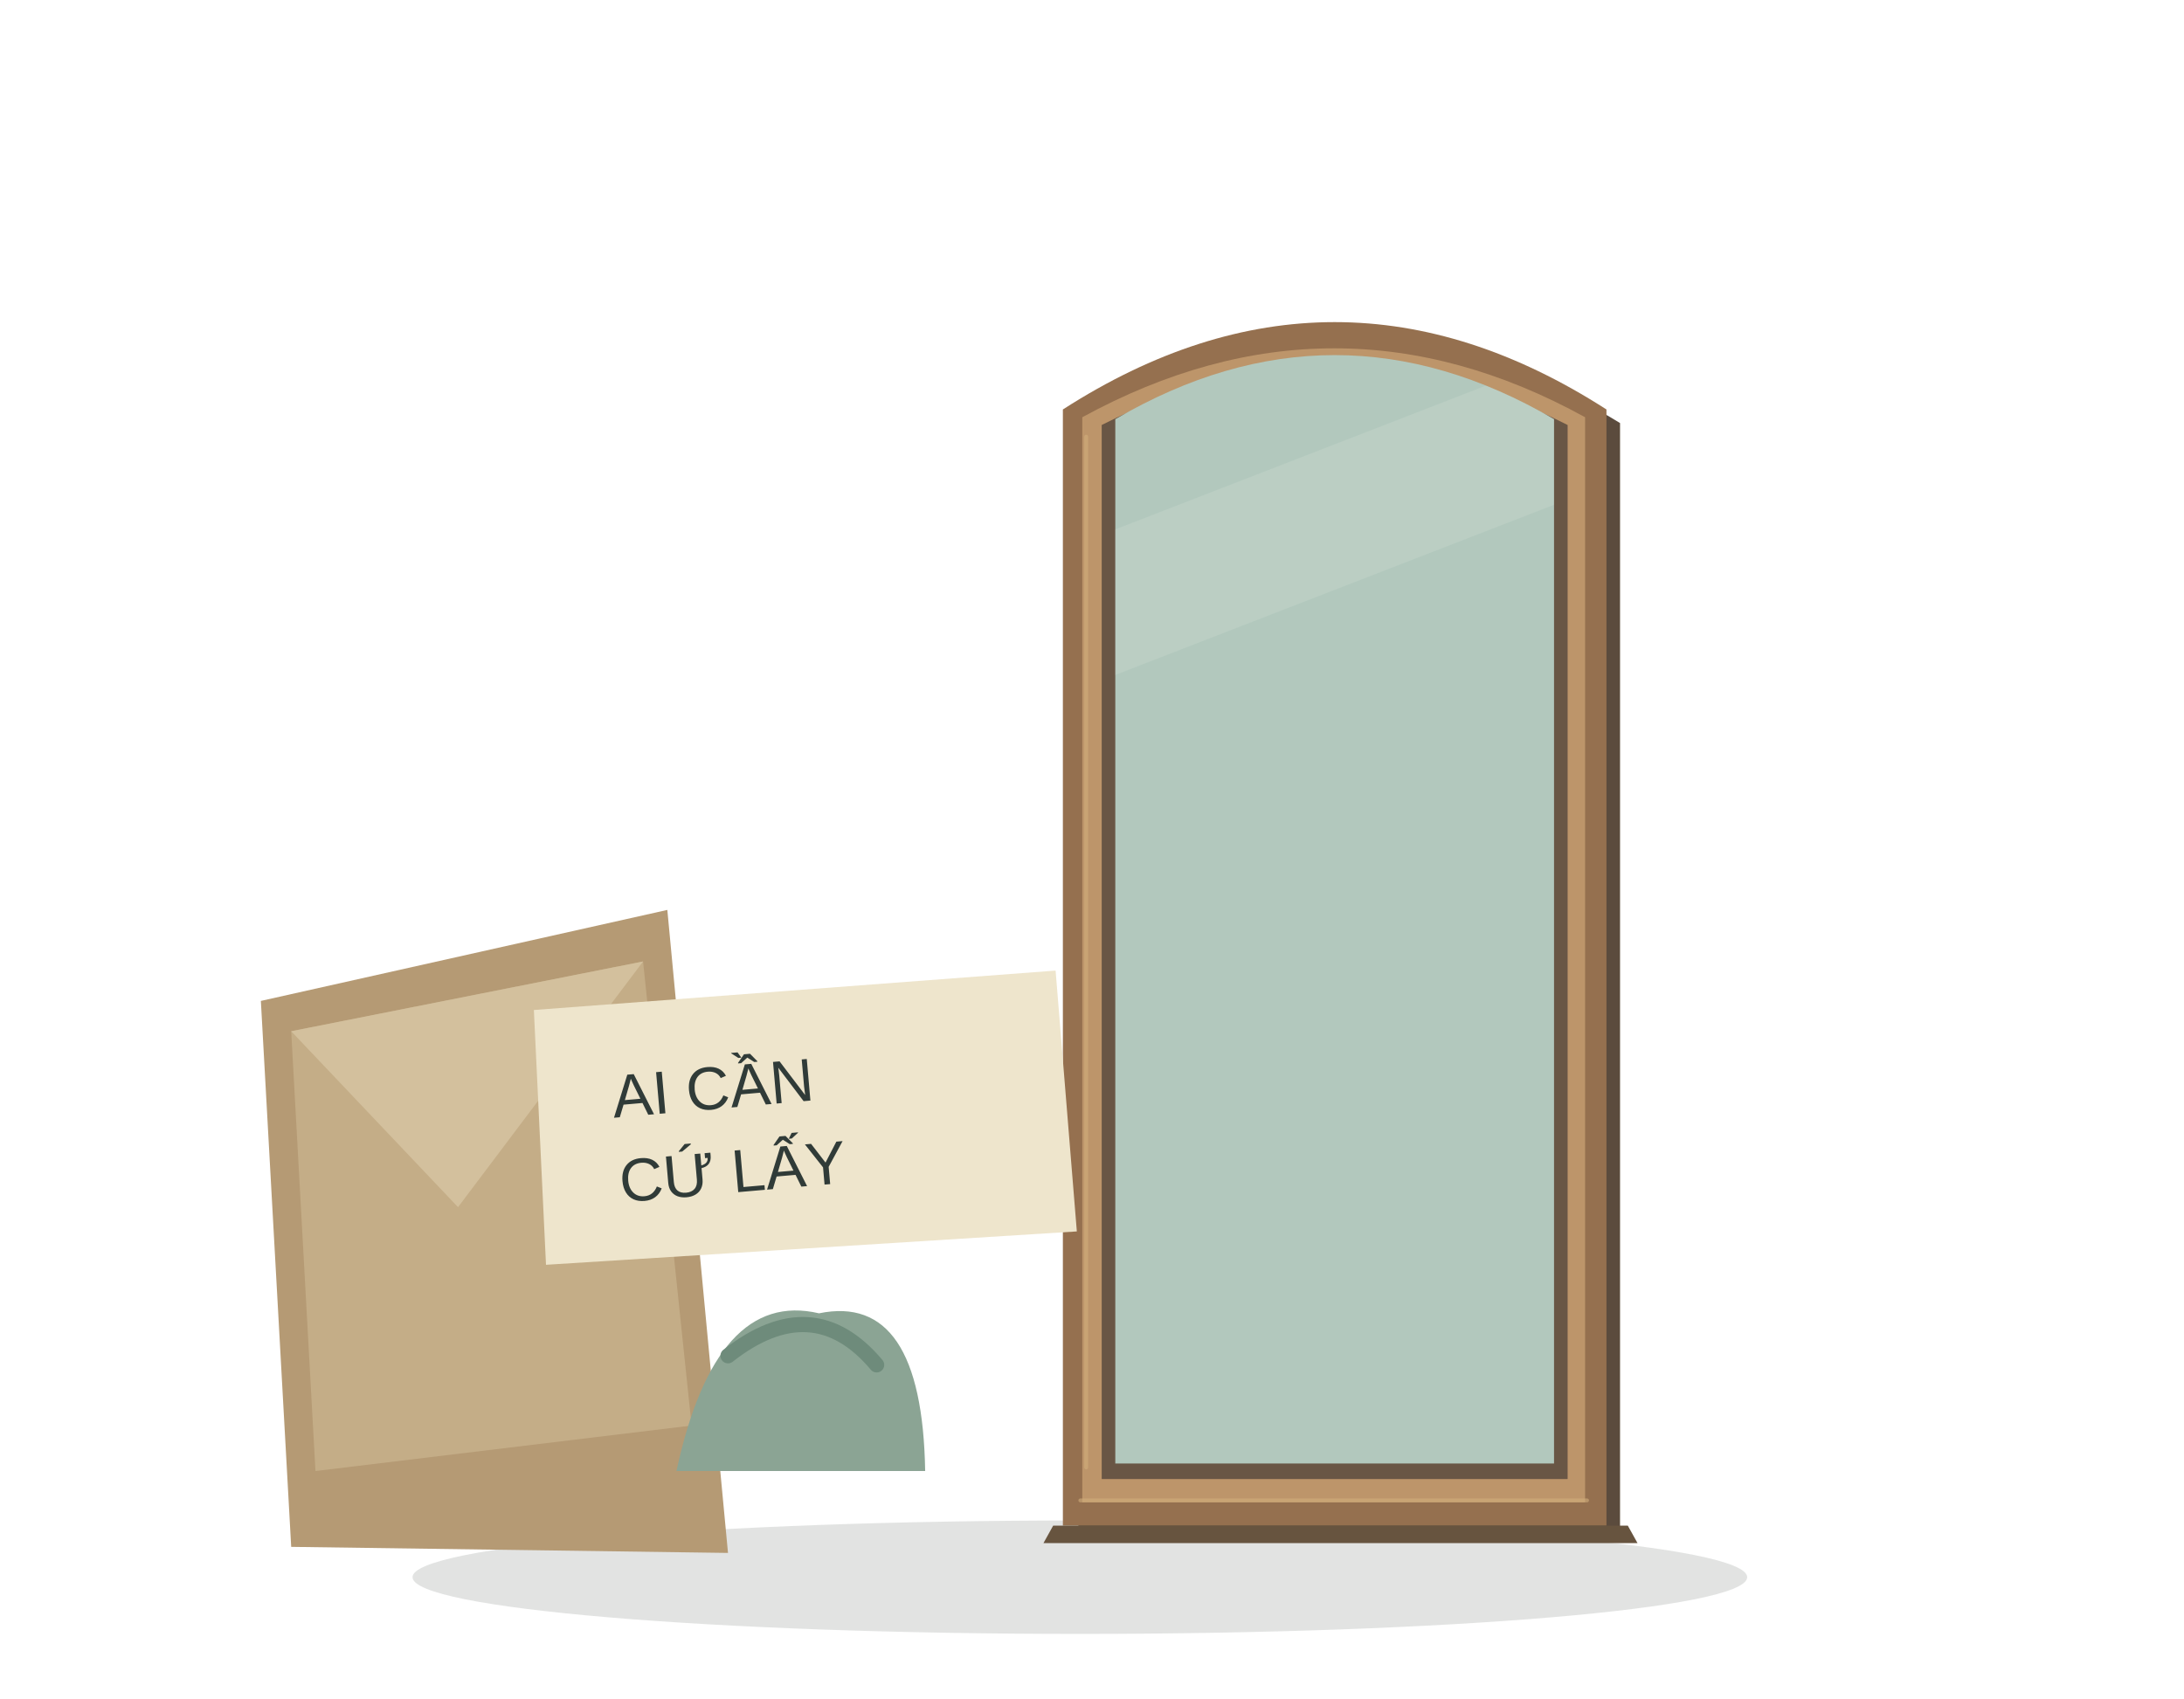
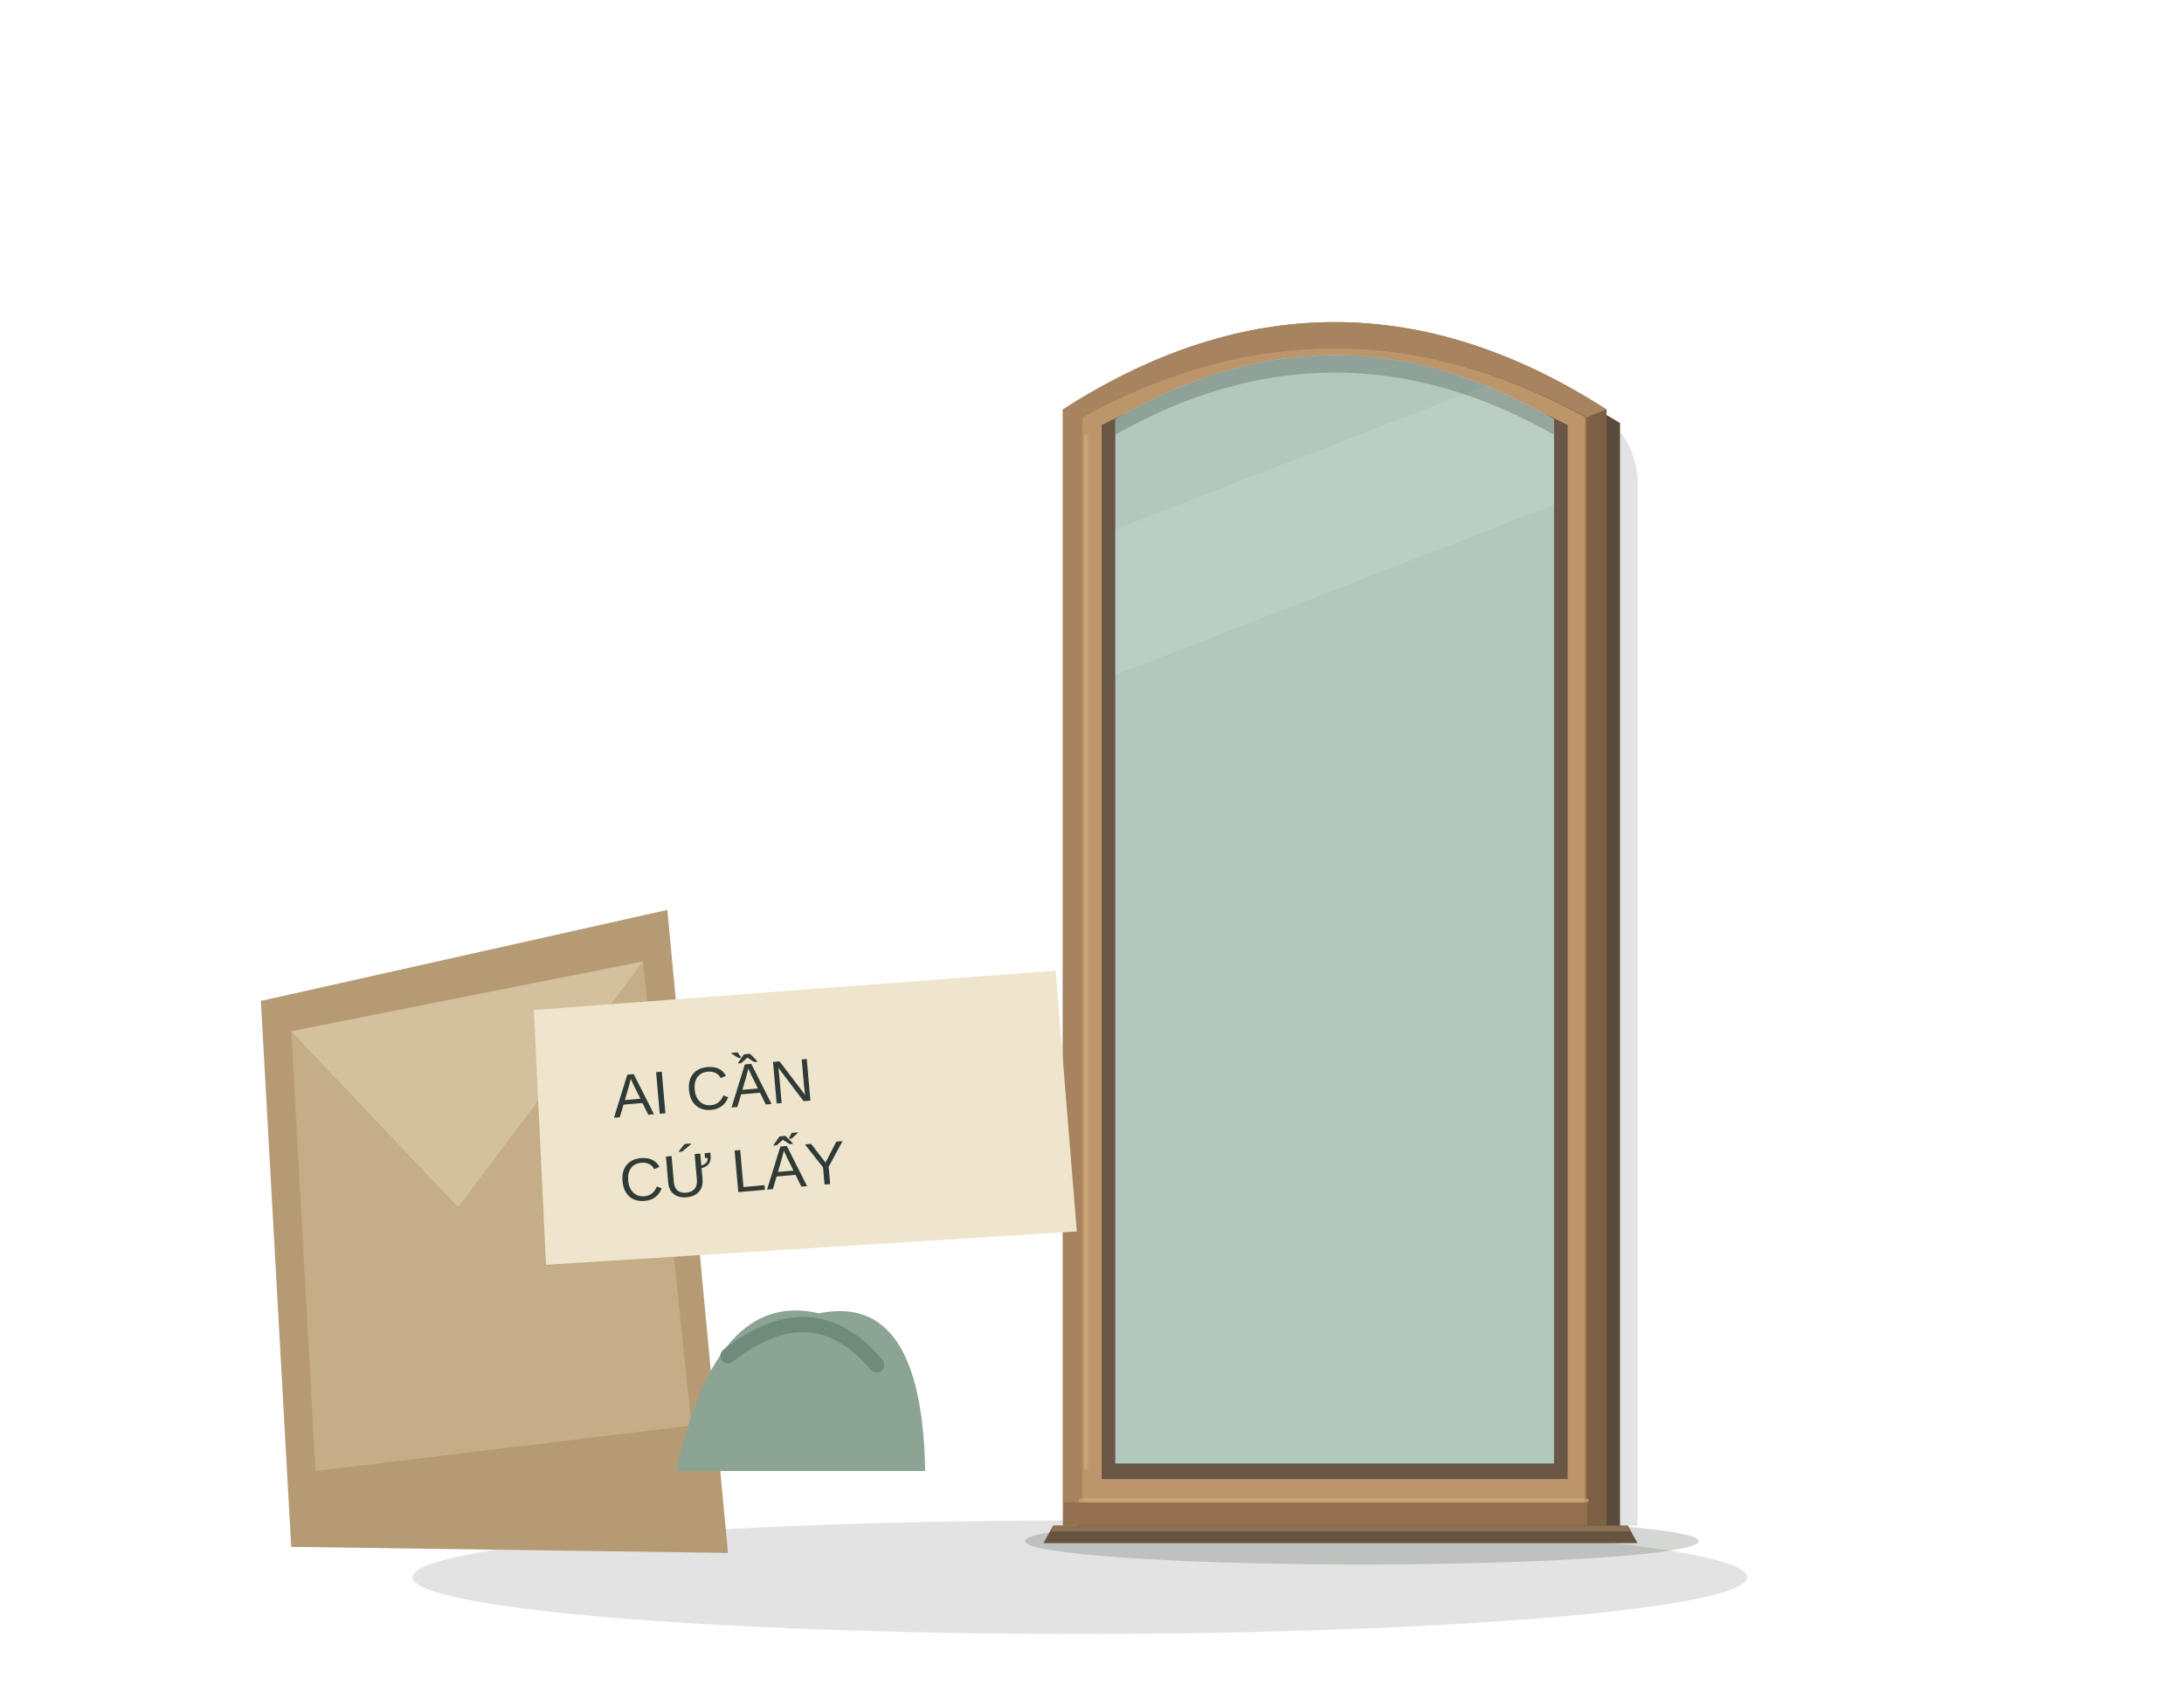
<svg xmlns="http://www.w3.org/2000/svg" width="720" height="560" viewBox="0 0 720 560" role="img" aria-label="Góc đồ cho tặng" stroke-linecap="round" stroke-linejoin="round">
  <g transform="translate(356 503)">
    <g data-scene="goc-do-tang">
      <ellipse cx="0" cy="17" rx="220" ry="18.7" fill="#3c463d" opacity="0.15" />
      <path d="M-270-173L-136-203-116 9-260 7Z" fill="#b59a74" />
      <path d="M-260-163L-144-186-128-33-252-18Z" fill="#c4ad87" />
      <path d="M-260-163L-205-105-144-186" fill="#d3c09d" />
      <g transform="translate(84 0) scale(.64)">
        <g data-layer="mirror" data-anchor="floor:0,0" transform="translate(-140 -640)">
          <defs>
            <clipPath id="hs02-R5-glass">
              <path d="M27 70Q140 4 253 70V608H27Z" />
            </clipPath>
            <filter id="hs02-R5-water" x="-10%" y="-10%" width="120%" height="120%">
              <feTurbulence type="fractalNoise" baseFrequency="0.014 .027" numOctaves="1" seed="7" />
              <feDisplacementMap in="SourceGraphic" scale="0" xChannelSelector="R" yChannelSelector="G" />
            </filter>
          </defs>
+           <ellipse cx="154" cy="648" rx="173.6" ry="12" fill="#2c362f" opacity="0.2" />
+           <path d="M280 70Q294 80 296 100V640H280Z" fill="#2c362f" opacity="0.14" />
          <path d="M8 72Q140 -18 287 72V644H8Z" fill="#5b4b3d" />
          <path d="M0 65Q140 -25 280 65V640H0Z" fill="#95704f" />
+           <path d="M0 65Q140 -25 280 65L270 69Q140 -2 10 69V628H0Z" fill="#a78360" />
+           <path d="M280 65V640H270V69Z" fill="#7c5f45" />
          <path d="M10 69Q140 -2 269 69V628H10Z" fill="#bd956a" />
          <path d="M20 73Q140 12 260 73V616H20Z" fill="#695645" />
          <g clip-path="url(#hs02-R5-glass)">
            <rect width="280" height="640" fill="#b2c8bd" />
            <g data-layer="reflection" />
            <path d="M-20 145L310 17V92L-20 220Z" fill="#eef4e9" opacity="0.14" />
+             <path d="M27 70Q140 4 253 70V78Q140 14 27 78Z" fill="#4c5d55" opacity="0.35" />
          </g>
          <path d="M9 627H270M12 79V610" stroke="#d1ad7c" stroke-width="2" opacity="0.6" />
          <path d="M-5 640H291L296 649H-10Z" fill="#67543f" />
+           <path d="M-5 640H291L292 643H-6Z" fill="#8a7155" />
        </g>
      </g>
      <path d="M-180-170L-8-183-1-97-176-86Z" fill="#eee5cc" />
      <g transform="rotate(-5 -90 -130)">
        <text x="-153" y="-140" fill="#303b38" font-family="Arial, sans-serif" font-size="20" text-anchor="start">AI CẦN</text>
        <text x="-153" y="-112" fill="#303b38" font-family="Arial, sans-serif" font-size="20" text-anchor="start">CỨ LẤY</text>
      </g>
      <path d="M-133-18Q-120-78-86-70Q-52-77-51-18Z" fill="#8ba494" />
      <path d="M-116-56Q-88-78-67-53" stroke="#6e8b7b" stroke-width="5" fill="none" />
    </g>
  </g>
</svg>
